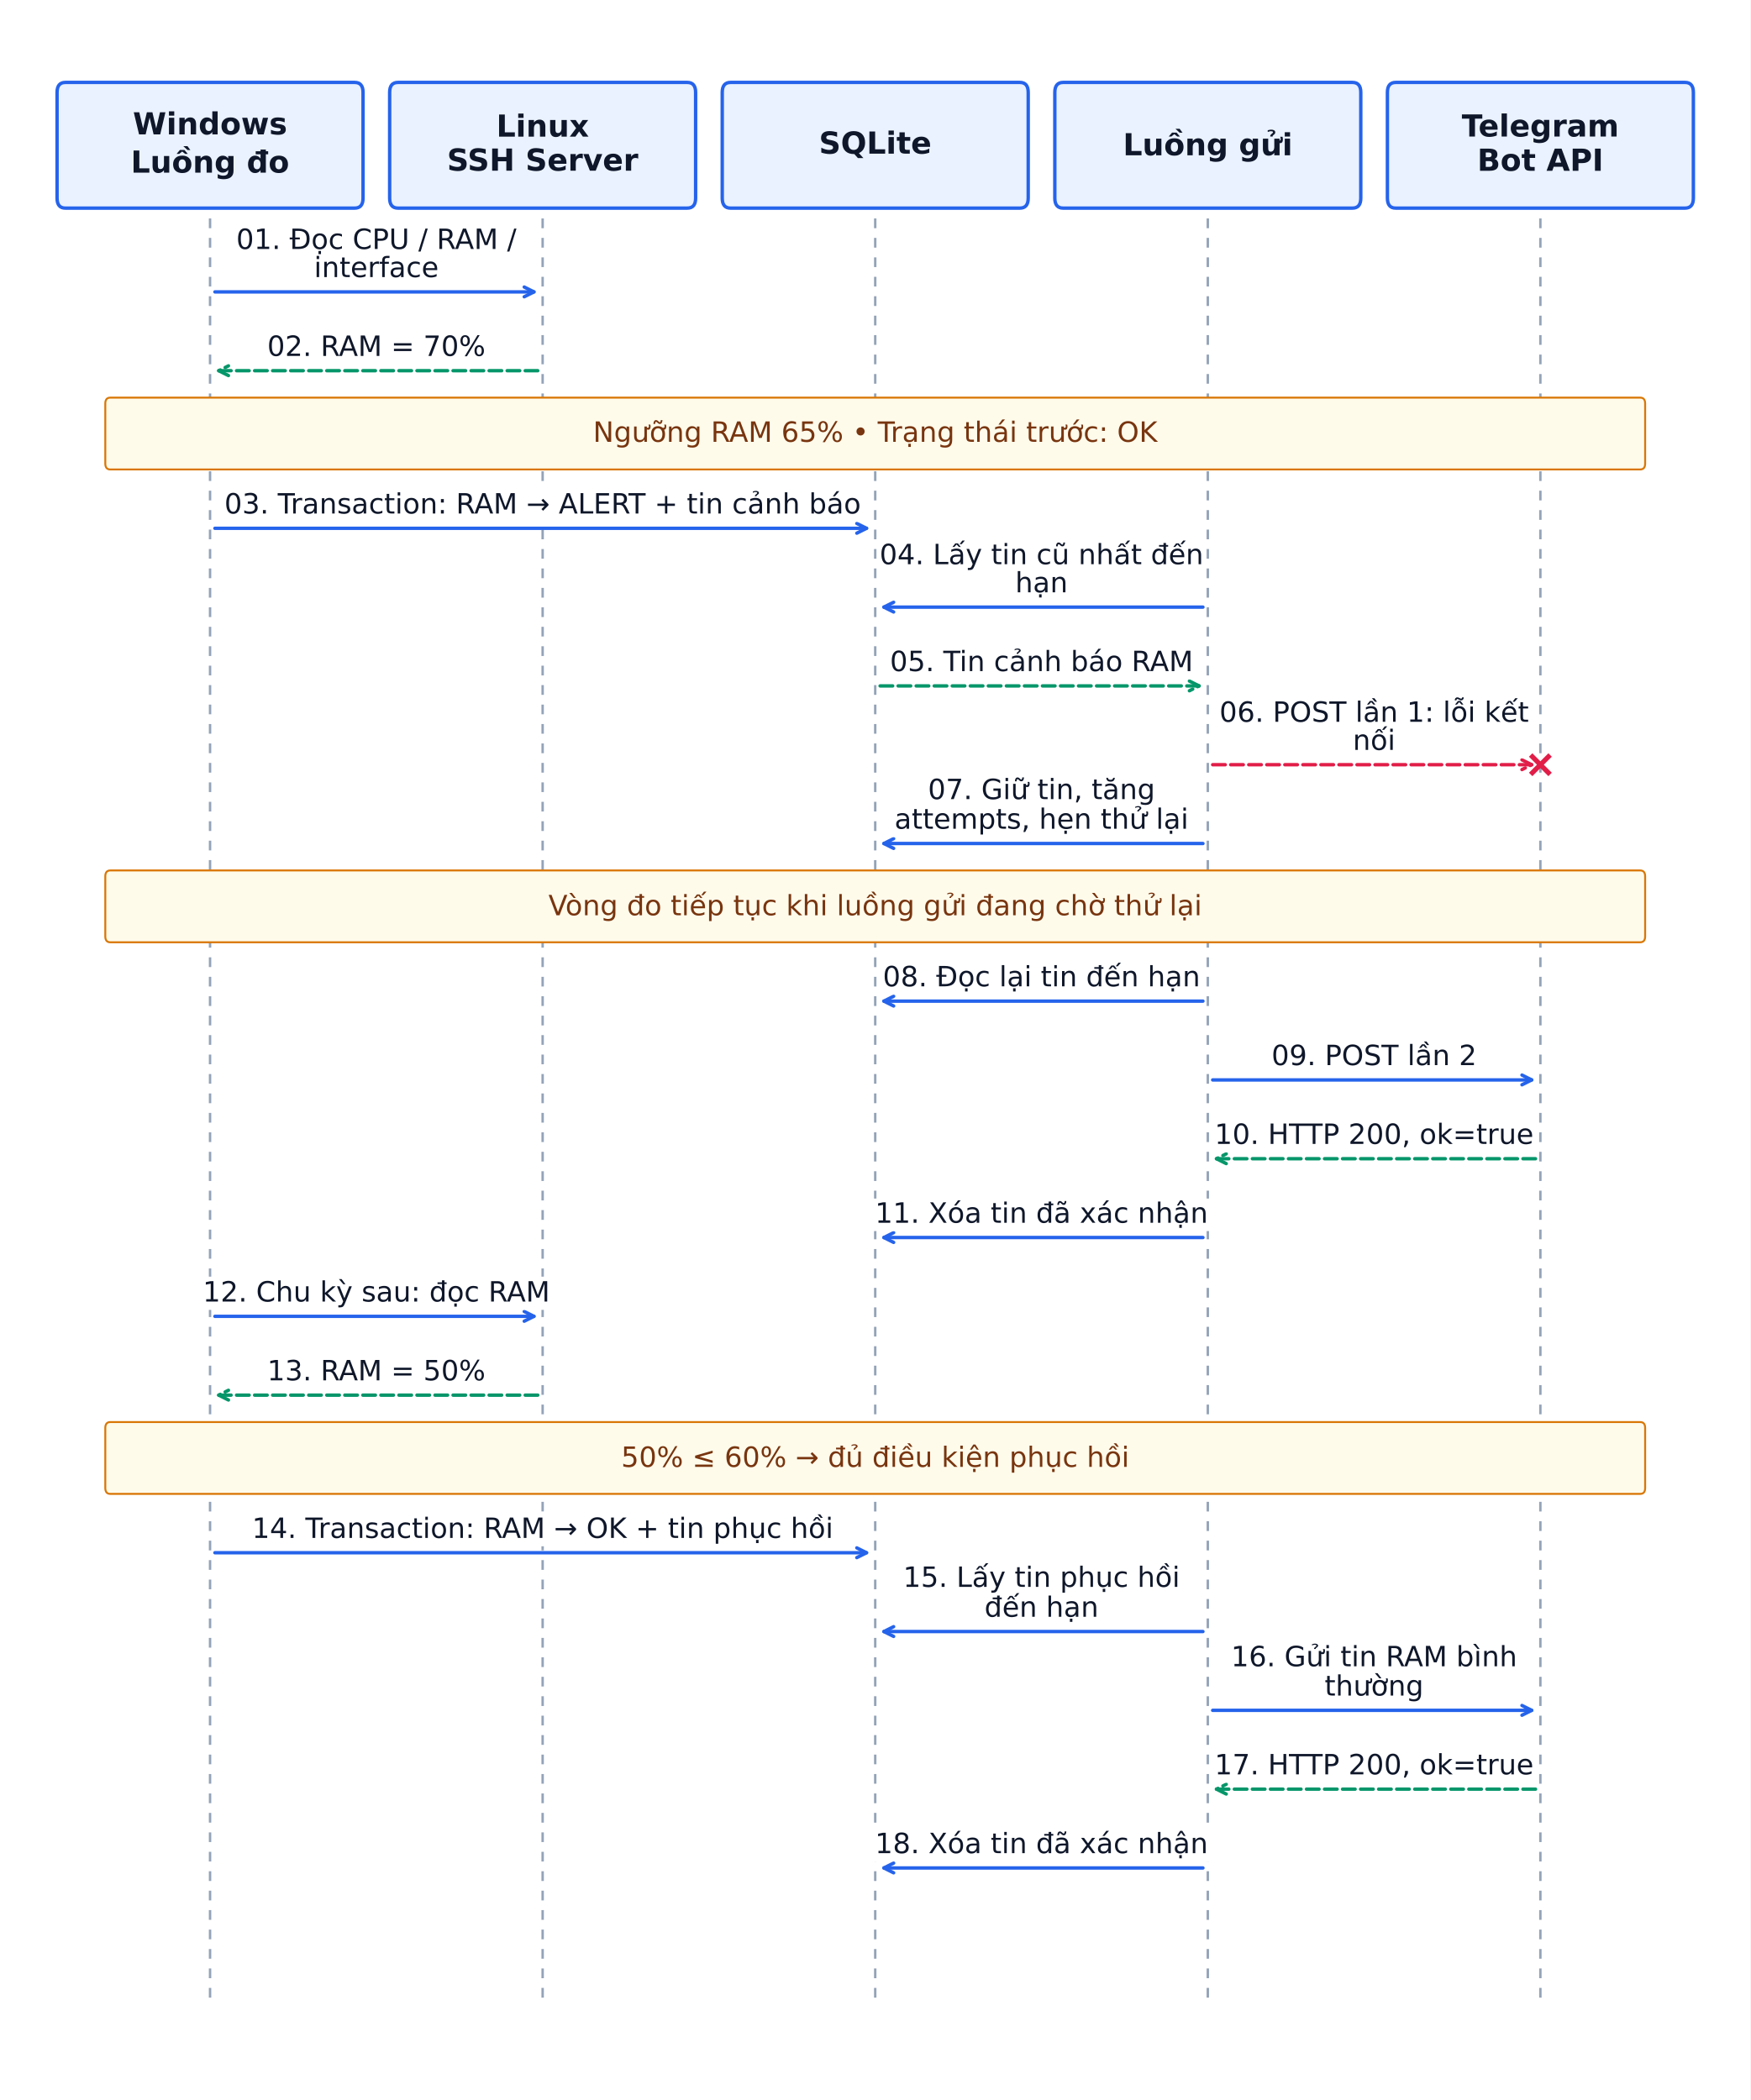
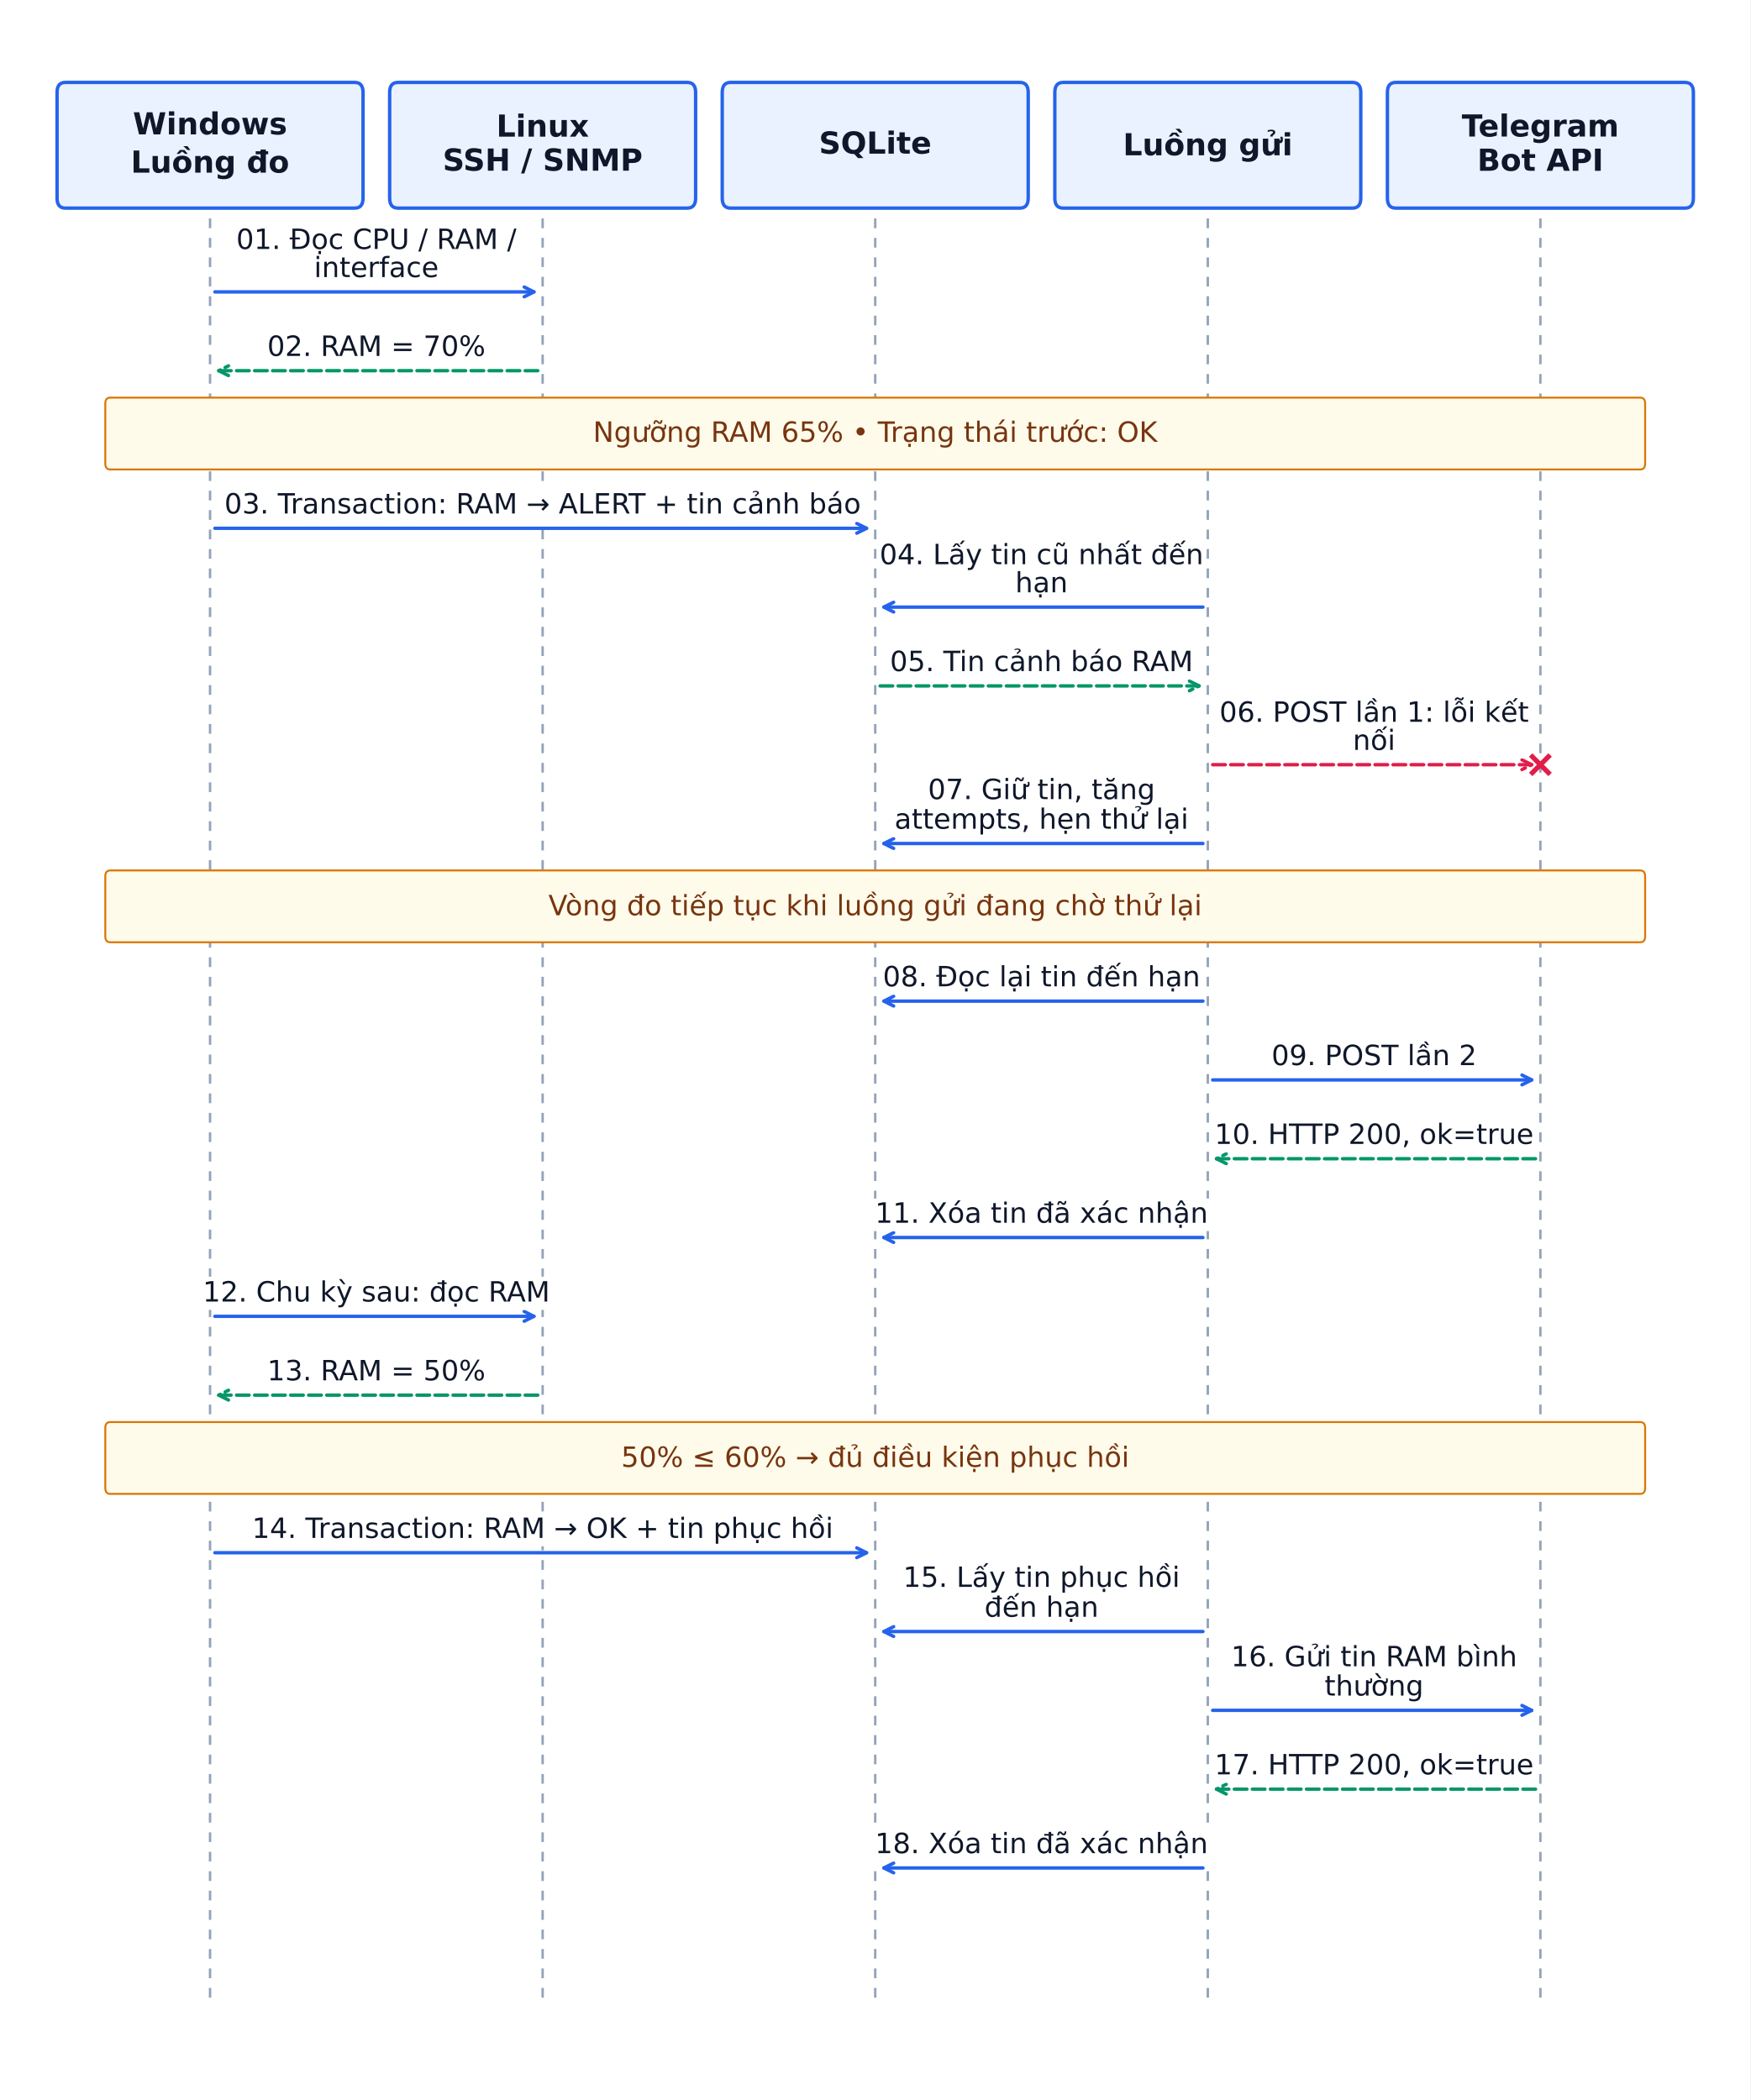
<svg xmlns="http://www.w3.org/2000/svg" xmlns:xlink="http://www.w3.org/1999/xlink" width="720pt" height="864pt" viewBox="0 0 720 864" version="1.1">
  <defs>
    <style type="text/css">*{stroke-linejoin: round; stroke-linecap: butt}</style>
  </defs>
  <g id="figure_1">
    <g id="patch_1">
      <path d="M 0 864 L 720 864 L 720 0 L 0 0 z " style="fill: #ffffff" />
    </g>
    <g id="axes_1">
      <g id="line2d_1">
-         <path d="M 86.4 821.88 L 86.4 87.264 " clip-path="url(#pbbc944969e)" style="fill: none; stroke-dasharray: 4,4; stroke-dashoffset: 0; stroke: #94a3b8" />
+         <path d="M 86.4 821.88 L 86.4 87.264 " clip-path="url(#p17f988a0a5)" style="fill: none; stroke-dasharray: 4,4; stroke-dashoffset: 0; stroke: #94a3b8" />
      </g>
      <g id="line2d_2">
-         <path d="M 223.2 821.88 L 223.2 87.264 " clip-path="url(#pbbc944969e)" style="fill: none; stroke-dasharray: 4,4; stroke-dashoffset: 0; stroke: #94a3b8" />
+         <path d="M 223.2 821.88 L 223.2 87.264 " clip-path="url(#p17f988a0a5)" style="fill: none; stroke-dasharray: 4,4; stroke-dashoffset: 0; stroke: #94a3b8" />
      </g>
      <g id="line2d_3">
-         <path d="M 360 821.88 L 360 87.264 " clip-path="url(#pbbc944969e)" style="fill: none; stroke-dasharray: 4,4; stroke-dashoffset: 0; stroke: #94a3b8" />
+         <path d="M 360 821.88 L 360 87.264 " clip-path="url(#p17f988a0a5)" style="fill: none; stroke-dasharray: 4,4; stroke-dashoffset: 0; stroke: #94a3b8" />
      </g>
      <g id="line2d_4">
-         <path d="M 496.8 821.88 L 496.8 87.264 " clip-path="url(#pbbc944969e)" style="fill: none; stroke-dasharray: 4,4; stroke-dashoffset: 0; stroke: #94a3b8" />
+         <path d="M 496.8 821.88 L 496.8 87.264 " clip-path="url(#p17f988a0a5)" style="fill: none; stroke-dasharray: 4,4; stroke-dashoffset: 0; stroke: #94a3b8" />
      </g>
      <g id="line2d_5">
-         <path d="M 633.6 821.88 L 633.6 87.264 " clip-path="url(#pbbc944969e)" style="fill: none; stroke-dasharray: 4,4; stroke-dashoffset: 0; stroke: #94a3b8" />
+         <path d="M 633.6 821.88 L 633.6 87.264 " clip-path="url(#p17f988a0a5)" style="fill: none; stroke-dasharray: 4,4; stroke-dashoffset: 0; stroke: #94a3b8" />
      </g>
      <g id="patch_2">
-         <path d="M 26.892 85.622 L 145.908 85.622 Q 149.328 85.622 149.328 81.518 L 149.328 38.016 Q 149.328 33.912 145.908 33.912 L 26.892 33.912 Q 23.472 33.912 23.472 38.016 L 23.472 81.518 Q 23.472 85.622 26.892 85.622 z " clip-path="url(#pbbc944969e)" style="fill: #eaf2ff; stroke: #2563eb; stroke-width: 1.4; stroke-linejoin: miter" />
+         <path d="M 26.892 85.622 L 145.908 85.622 Q 149.328 85.622 149.328 81.518 L 149.328 38.016 Q 149.328 33.912 145.908 33.912 L 26.892 33.912 Q 23.472 33.912 23.472 38.016 L 23.472 81.518 Q 23.472 85.622 26.892 85.622 z " clip-path="url(#p17f988a0a5)" style="fill: #eaf2ff; stroke: #2563eb; stroke-width: 1.4; stroke-linejoin: miter" />
      </g>
      <g id="text_1">
        <text style="font-weight: 700; font-size: 12.5px; font-family: 'DejaVu Sans'; fill: #0f172a" transform="translate(54.65293 55.30411)">Windows</text>
        <text style="font-weight: 700; font-size: 12.5px; font-family: 'DejaVu Sans'; fill: #0f172a" transform="translate(53.8082 71.03107)">Luồng đo</text>
      </g>
      <g id="patch_3">
-         <path d="M 163.692 85.622 L 282.708 85.622 Q 286.128 85.622 286.128 81.518 L 286.128 38.016 Q 286.128 33.912 282.708 33.912 L 163.692 33.912 Q 160.272 33.912 160.272 38.016 L 160.272 81.518 Q 160.272 85.622 163.692 85.622 z " clip-path="url(#pbbc944969e)" style="fill: #eaf2ff; stroke: #2563eb; stroke-width: 1.4; stroke-linejoin: miter" />
+         <path d="M 163.692 85.622 L 282.708 85.622 Q 286.128 85.622 286.128 81.518 L 286.128 38.016 Q 286.128 33.912 282.708 33.912 L 163.692 33.912 Q 160.272 33.912 160.272 38.016 L 160.272 81.518 Q 160.272 85.622 163.692 85.622 z " clip-path="url(#p17f988a0a5)" style="fill: #eaf2ff; stroke: #2563eb; stroke-width: 1.4; stroke-linejoin: miter" />
      </g>
      <g id="text_2">
        <text style="font-weight: 700; font-size: 12.5px; font-family: 'DejaVu Sans'; fill: #0f172a" transform="translate(204.1453 56.21779)">Linux</text>
-         <text style="font-weight: 700; font-size: 12.5px; font-family: 'DejaVu Sans'; fill: #0f172a" transform="translate(183.8553 70.21505)">SSH Server</text>
+         <text style="font-weight: 700; font-size: 12.5px; font-family: 'DejaVu Sans'; fill: #0f172a" transform="translate(182.0818 70.21505)">SSH / SNMP</text>
      </g>
      <g id="patch_4">
-         <path d="M 300.492 85.622 L 419.508 85.622 Q 422.928 85.622 422.928 81.518 L 422.928 38.016 Q 422.928 33.912 419.508 33.912 L 300.492 33.912 Q 297.072 33.912 297.072 38.016 L 297.072 81.518 Q 297.072 85.622 300.492 85.622 z " clip-path="url(#pbbc944969e)" style="fill: #eaf2ff; stroke: #2563eb; stroke-width: 1.4; stroke-linejoin: miter" />
+         <path d="M 300.492 85.622 L 419.508 85.622 Q 422.928 85.622 422.928 81.518 L 422.928 38.016 Q 422.928 33.912 419.508 33.912 L 300.492 33.912 Q 297.072 33.912 297.072 38.016 L 297.072 81.518 Q 297.072 85.622 300.492 85.622 z " clip-path="url(#p17f988a0a5)" style="fill: #eaf2ff; stroke: #2563eb; stroke-width: 1.4; stroke-linejoin: miter" />
      </g>
      <g id="text_3">
        <text style="font-weight: 700; font-size: 12.5px; font-family: 'DejaVu Sans'; text-anchor: middle; fill: #0f172a" x="360" y="63.216" transform="rotate(-0 360 63.21642)">SQLite</text>
      </g>
      <g id="patch_5">
-         <path d="M 437.292 85.622 L 556.308 85.622 Q 559.728 85.622 559.728 81.518 L 559.728 38.016 Q 559.728 33.912 556.308 33.912 L 437.292 33.912 Q 433.872 33.912 433.872 38.016 L 433.872 81.518 Q 433.872 85.622 437.292 85.622 z " clip-path="url(#pbbc944969e)" style="fill: #eaf2ff; stroke: #2563eb; stroke-width: 1.4; stroke-linejoin: miter" />
+         <path d="M 437.292 85.622 L 556.308 85.622 Q 559.728 85.622 559.728 81.518 L 559.728 38.016 Q 559.728 33.912 556.308 33.912 L 437.292 33.912 Q 433.872 33.912 433.872 38.016 L 433.872 81.518 Q 433.872 85.622 437.292 85.622 z " clip-path="url(#p17f988a0a5)" style="fill: #eaf2ff; stroke: #2563eb; stroke-width: 1.4; stroke-linejoin: miter" />
      </g>
      <g id="text_4">
        <text style="font-weight: 700; font-size: 12.5px; font-family: 'DejaVu Sans'; text-anchor: middle; fill: #0f172a" x="496.8" y="63.888" transform="rotate(-0 496.8 63.88829)">Luồng gửi</text>
      </g>
      <g id="patch_6">
-         <path d="M 574.092 85.622 L 693.108 85.622 Q 696.528 85.622 696.528 81.518 L 696.528 38.016 Q 696.528 33.912 693.108 33.912 L 574.092 33.912 Q 570.672 33.912 570.672 38.016 L 570.672 81.518 Q 570.672 85.622 574.092 85.622 z " clip-path="url(#pbbc944969e)" style="fill: #eaf2ff; stroke: #2563eb; stroke-width: 1.4; stroke-linejoin: miter" />
+         <path d="M 574.092 85.622 L 693.108 85.622 Q 696.528 85.622 696.528 81.518 L 696.528 38.016 Q 696.528 33.912 693.108 33.912 L 574.092 33.912 Q 570.672 33.912 570.672 38.016 L 570.672 81.518 Q 570.672 85.622 574.092 85.622 z " clip-path="url(#p17f988a0a5)" style="fill: #eaf2ff; stroke: #2563eb; stroke-width: 1.4; stroke-linejoin: miter" />
      </g>
      <g id="text_5">
        <text style="font-weight: 700; font-size: 12.5px; font-family: 'DejaVu Sans'; fill: #0f172a" transform="translate(601.2572 56.16896)">Telegram</text>
        <text style="font-weight: 700; font-size: 12.5px; font-family: 'DejaVu Sans'; fill: #0f172a" transform="translate(607.6361 70.26388)">Bot API</text>
      </g>
      <g id="patch_7">
        <path d="M 88.4 120.096 Q 154.798 120.096 219.631 120.096 " style="fill: none; stroke: #2563eb; stroke-width: 1.4; stroke-linecap: round" />
        <path d="M 215.631 118.096 L 219.631 120.096 L 215.631 122.096 " style="fill: none; stroke: #2563eb; stroke-width: 1.4; stroke-linecap: round" />
      </g>
      <g id="patch_8">
        <path d="M 221.2 152.518 Q 154.802 152.518 89.969 152.518 " style="fill: none; stroke-dasharray: 5.18,2.24; stroke-dashoffset: 0; stroke: #059669; stroke-width: 1.4; stroke-linecap: round" />
        <path d="M 93.969 154.518 L 89.969 152.518 L 93.969 150.518 " style="fill: none; stroke-dasharray: 5.18,2.24; stroke-dashoffset: 0; stroke: #059669; stroke-width: 1.4; stroke-linecap: round" />
      </g>
      <g id="patch_9">
-         <path d="M 45.36 193.147 L 674.64 193.147 Q 676.692 193.147 676.692 190.685 L 676.692 166.061 Q 676.692 163.598 674.64 163.598 L 45.36 163.598 Q 43.308 163.598 43.308 166.061 L 43.308 190.685 Q 43.308 193.147 45.36 193.147 z " clip-path="url(#pbbc944969e)" style="fill: #fffbeb; stroke: #d97706; stroke-width: 0.8; stroke-linejoin: miter" />
+         <path d="M 45.36 193.147 L 674.64 193.147 Q 676.692 193.147 676.692 190.685 L 676.692 166.061 Q 676.692 163.598 674.64 163.598 L 45.36 163.598 Q 43.308 163.598 43.308 166.061 L 43.308 190.685 Q 43.308 193.147 45.36 193.147 z " clip-path="url(#p17f988a0a5)" style="fill: #fffbeb; stroke: #d97706; stroke-width: 0.8; stroke-linejoin: miter" />
      </g>
      <g id="patch_10">
        <path d="M 88.4 217.361 Q 223.199 217.361 356.433 217.361 " style="fill: none; stroke: #2563eb; stroke-width: 1.4; stroke-linecap: round" />
        <path d="M 352.433 215.361 L 356.433 217.361 L 352.433 219.361 " style="fill: none; stroke: #2563eb; stroke-width: 1.4; stroke-linecap: round" />
      </g>
      <g id="patch_11">
        <path d="M 494.8 249.782 Q 428.402 249.782 363.569 249.782 " style="fill: none; stroke: #2563eb; stroke-width: 1.4; stroke-linecap: round" />
        <path d="M 367.569 251.782 L 363.569 249.782 L 367.569 247.782 " style="fill: none; stroke: #2563eb; stroke-width: 1.4; stroke-linecap: round" />
      </g>
      <g id="patch_12">
        <path d="M 362 282.204 Q 428.398 282.204 493.231 282.204 " style="fill: none; stroke-dasharray: 5.18,2.24; stroke-dashoffset: 0; stroke: #059669; stroke-width: 1.4; stroke-linecap: round" />
        <path d="M 489.231 280.204 L 493.231 282.204 L 489.231 284.204 " style="fill: none; stroke-dasharray: 5.18,2.24; stroke-dashoffset: 0; stroke: #059669; stroke-width: 1.4; stroke-linecap: round" />
      </g>
      <g id="patch_13">
        <path d="M 498.8 314.626 Q 565.198 314.626 630.031 314.626 " style="fill: none; stroke-dasharray: 5.18,2.24; stroke-dashoffset: 0; stroke: #e11d48; stroke-width: 1.4; stroke-linecap: round" />
        <path d="M 626.031 312.626 L 630.031 314.626 L 626.031 316.626 " style="fill: none; stroke-dasharray: 5.18,2.24; stroke-dashoffset: 0; stroke: #e11d48; stroke-width: 1.4; stroke-linecap: round" />
      </g>
      <g id="patch_14">
        <path d="M 494.8 347.047 Q 428.402 347.047 363.569 347.047 " style="fill: none; stroke: #2563eb; stroke-width: 1.4; stroke-linecap: round" />
        <path d="M 367.569 349.047 L 363.569 347.047 L 367.569 345.047 " style="fill: none; stroke: #2563eb; stroke-width: 1.4; stroke-linecap: round" />
      </g>
      <g id="patch_15">
-         <path d="M 45.36 387.677 L 674.64 387.677 Q 676.692 387.677 676.692 385.214 L 676.692 360.59 Q 676.692 358.128 674.64 358.128 L 45.36 358.128 Q 43.308 358.128 43.308 360.59 L 43.308 385.214 Q 43.308 387.677 45.36 387.677 z " clip-path="url(#pbbc944969e)" style="fill: #fffbeb; stroke: #d97706; stroke-width: 0.8; stroke-linejoin: miter" />
+         <path d="M 45.36 387.677 L 674.64 387.677 Q 676.692 387.677 676.692 385.214 L 676.692 360.59 Q 676.692 358.128 674.64 358.128 L 45.36 358.128 Q 43.308 358.128 43.308 360.59 L 43.308 385.214 Q 43.308 387.677 45.36 387.677 z " clip-path="url(#p17f988a0a5)" style="fill: #fffbeb; stroke: #d97706; stroke-width: 0.8; stroke-linejoin: miter" />
      </g>
      <g id="patch_16">
        <path d="M 494.8 411.89 Q 428.402 411.89 363.569 411.89 " style="fill: none; stroke: #2563eb; stroke-width: 1.4; stroke-linecap: round" />
        <path d="M 367.569 413.89 L 363.569 411.89 L 367.569 409.89 " style="fill: none; stroke: #2563eb; stroke-width: 1.4; stroke-linecap: round" />
      </g>
      <g id="patch_17">
        <path d="M 498.8 444.312 Q 565.198 444.312 630.031 444.312 " style="fill: none; stroke: #2563eb; stroke-width: 1.4; stroke-linecap: round" />
        <path d="M 626.031 442.312 L 630.031 444.312 L 626.031 446.312 " style="fill: none; stroke: #2563eb; stroke-width: 1.4; stroke-linecap: round" />
      </g>
      <g id="patch_18">
        <path d="M 631.6 476.734 Q 565.202 476.734 500.369 476.734 " style="fill: none; stroke-dasharray: 5.18,2.24; stroke-dashoffset: 0; stroke: #059669; stroke-width: 1.4; stroke-linecap: round" />
        <path d="M 504.369 478.734 L 500.369 476.734 L 504.369 474.734 " style="fill: none; stroke-dasharray: 5.18,2.24; stroke-dashoffset: 0; stroke: #059669; stroke-width: 1.4; stroke-linecap: round" />
      </g>
      <g id="patch_19">
        <path d="M 494.8 509.155 Q 428.402 509.155 363.569 509.155 " style="fill: none; stroke: #2563eb; stroke-width: 1.4; stroke-linecap: round" />
        <path d="M 367.569 511.155 L 363.569 509.155 L 367.569 507.155 " style="fill: none; stroke: #2563eb; stroke-width: 1.4; stroke-linecap: round" />
      </g>
      <g id="patch_20">
        <path d="M 88.4 541.577 Q 154.798 541.577 219.631 541.577 " style="fill: none; stroke: #2563eb; stroke-width: 1.4; stroke-linecap: round" />
        <path d="M 215.631 539.577 L 219.631 541.577 L 215.631 543.577 " style="fill: none; stroke: #2563eb; stroke-width: 1.4; stroke-linecap: round" />
      </g>
      <g id="patch_21">
        <path d="M 221.2 573.998 Q 154.802 573.998 89.969 573.998 " style="fill: none; stroke-dasharray: 5.18,2.24; stroke-dashoffset: 0; stroke: #059669; stroke-width: 1.4; stroke-linecap: round" />
        <path d="M 93.969 575.998 L 89.969 573.998 L 93.969 571.998 " style="fill: none; stroke-dasharray: 5.18,2.24; stroke-dashoffset: 0; stroke: #059669; stroke-width: 1.4; stroke-linecap: round" />
      </g>
      <g id="patch_22">
-         <path d="M 45.36 614.628 L 674.64 614.628 Q 676.692 614.628 676.692 612.166 L 676.692 587.542 Q 676.692 585.079 674.64 585.079 L 45.36 585.079 Q 43.308 585.079 43.308 587.542 L 43.308 612.166 Q 43.308 614.628 45.36 614.628 z " clip-path="url(#pbbc944969e)" style="fill: #fffbeb; stroke: #d97706; stroke-width: 0.8; stroke-linejoin: miter" />
+         <path d="M 45.36 614.628 L 674.64 614.628 Q 676.692 614.628 676.692 612.166 L 676.692 587.542 Q 676.692 585.079 674.64 585.079 L 45.36 585.079 Q 43.308 585.079 43.308 587.542 L 43.308 612.166 Q 43.308 614.628 45.36 614.628 z " clip-path="url(#p17f988a0a5)" style="fill: #fffbeb; stroke: #d97706; stroke-width: 0.8; stroke-linejoin: miter" />
      </g>
      <g id="patch_23">
        <path d="M 88.4 638.842 Q 223.199 638.842 356.433 638.842 " style="fill: none; stroke: #2563eb; stroke-width: 1.4; stroke-linecap: round" />
        <path d="M 352.433 636.842 L 356.433 638.842 L 352.433 640.842 " style="fill: none; stroke: #2563eb; stroke-width: 1.4; stroke-linecap: round" />
      </g>
      <g id="patch_24">
        <path d="M 494.8 671.263 Q 428.402 671.263 363.569 671.263 " style="fill: none; stroke: #2563eb; stroke-width: 1.4; stroke-linecap: round" />
        <path d="M 367.569 673.263 L 363.569 671.263 L 367.569 669.263 " style="fill: none; stroke: #2563eb; stroke-width: 1.4; stroke-linecap: round" />
      </g>
      <g id="patch_25">
        <path d="M 498.8 703.685 Q 565.198 703.685 630.031 703.685 " style="fill: none; stroke: #2563eb; stroke-width: 1.4; stroke-linecap: round" />
        <path d="M 626.031 701.685 L 630.031 703.685 L 626.031 705.685 " style="fill: none; stroke: #2563eb; stroke-width: 1.4; stroke-linecap: round" />
      </g>
      <g id="patch_26">
        <path d="M 631.6 736.106 Q 565.202 736.106 500.369 736.106 " style="fill: none; stroke-dasharray: 5.18,2.24; stroke-dashoffset: 0; stroke: #059669; stroke-width: 1.4; stroke-linecap: round" />
        <path d="M 504.369 738.106 L 500.369 736.106 L 504.369 734.106 " style="fill: none; stroke-dasharray: 5.18,2.24; stroke-dashoffset: 0; stroke: #059669; stroke-width: 1.4; stroke-linecap: round" />
      </g>
      <g id="patch_27">
        <path d="M 494.8 768.528 Q 428.402 768.528 363.569 768.528 " style="fill: none; stroke: #2563eb; stroke-width: 1.4; stroke-linecap: round" />
        <path d="M 367.569 770.528 L 363.569 768.528 L 367.569 766.528 " style="fill: none; stroke: #2563eb; stroke-width: 1.4; stroke-linecap: round" />
      </g>
      <g id="text_6">
        <g id="patch_28">
          <path d="M 96.124 117.437 L 213.476 117.437 L 213.476 92.671 L 96.124 92.671 z " style="fill: #ffffff" />
        </g>
        <text style="font-size: 11.5px; font-family: 'DejaVu Sans'; fill: #0f172a" transform="translate(97.15895 102.444)">01. Đọc CPU / RAM /</text>
        <text style="font-size: 11.5px; font-family: 'DejaVu Sans'; fill: #0f172a" transform="translate(129.155 114.0108)">interface</text>
      </g>
      <g id="text_7">
        <g id="patch_29">
          <path d="M 108.88 149.859 L 200.72 149.859 L 200.72 136.659 L 108.88 136.659 z " style="fill: #ffffff" />
        </g>
        <text style="font-size: 11.5px; font-family: 'DejaVu Sans'; text-anchor: middle; fill: #0f172a" x="154.8" y="146.432" transform="rotate(-0 154.8 146.4324)">02. RAM = 70%</text>
      </g>
      <g id="text_8">
        <text style="font-size: 11.5px; font-family: 'DejaVu Sans'; text-anchor: middle; fill: #78350f" x="360" y="181.776" transform="rotate(-0 360 181.7761)">Ngưỡng RAM 65% • Trạng thái trước: OK</text>
      </g>
      <g id="text_9">
        <g id="patch_30">
          <path d="M 91.255 214.702 L 355.145 214.702 L 355.145 201.502 L 91.255 201.502 z " style="fill: #ffffff" />
        </g>
        <text style="font-size: 11.5px; font-family: 'DejaVu Sans'; text-anchor: middle; fill: #0f172a" x="223.2" y="211.276" transform="rotate(-0 223.2 211.2756)">03. Transaction: RAM → ALERT + tin cảnh báo</text>
      </g>
      <g id="text_10">
        <g id="patch_31">
          <path d="M 360.753 247.124 L 496.047 247.124 L 496.047 221.376 L 360.753 221.376 z " style="fill: #ffffff" />
        </g>
        <text style="font-size: 11.5px; font-family: 'DejaVu Sans'; fill: #0f172a" transform="translate(361.788 232.1304)">04. Lấy tin cũ nhất đến</text>
        <text style="font-size: 11.5px; font-family: 'DejaVu Sans'; fill: #0f172a" transform="translate(417.5882 243.6972)">hạn</text>
      </g>
      <g id="text_11">
        <g id="patch_32">
          <path d="M 365.012 279.545 L 491.788 279.545 L 491.788 266.346 L 365.012 266.346 z " style="fill: #ffffff" />
        </g>
        <text style="font-size: 11.5px; font-family: 'DejaVu Sans'; text-anchor: middle; fill: #0f172a" x="428.4" y="276.119" transform="rotate(-0 428.4 276.1188)">05. Tin cảnh báo RAM</text>
      </g>
      <g id="text_12">
        <g id="patch_33">
          <path d="M 500.532 311.967 L 629.868 311.967 L 629.868 287.2 L 500.532 287.2 z " style="fill: #ffffff" />
        </g>
        <text style="font-size: 11.5px; font-family: 'DejaVu Sans'; fill: #0f172a" transform="translate(501.5673 296.9736)">06. POST lần 1: lỗi kết</text>
        <text style="font-size: 11.5px; font-family: 'DejaVu Sans'; fill: #0f172a" transform="translate(556.4402 308.5404)">nối</text>
      </g>
      <g id="text_13">
        <g id="patch_34">
          <path d="M 366.897 344.389 L 489.903 344.389 L 489.903 318.821 L 366.897 318.821 z " style="fill: #ffffff" />
        </g>
        <text style="font-size: 11.5px; font-family: 'DejaVu Sans'; fill: #0f172a" transform="translate(381.6812 328.7896)">07. Giữ tin, tăng</text>
        <text style="font-size: 11.5px; font-family: 'DejaVu Sans'; fill: #0f172a" transform="translate(367.9325 340.962)">attempts, hẹn thử lại</text>
      </g>
      <g id="text_14">
        <text style="font-size: 11.5px; font-family: 'DejaVu Sans'; text-anchor: middle; fill: #78350f" x="360" y="376.566" transform="rotate(-0 360 376.5662)">Vòng đo tiếp tục khi luồng gửi đang chờ thử lại</text>
      </g>
      <g id="text_15">
        <g id="patch_35">
          <path d="M 362.09 409.232 L 494.71 409.232 L 494.71 395.337 L 362.09 395.337 z " style="fill: #ffffff" />
        </g>
        <text style="font-size: 11.5px; font-family: 'DejaVu Sans'; text-anchor: middle; fill: #0f172a" x="428.4" y="405.805" transform="rotate(-0 428.4 405.8052)">08. Đọc lại tin đến hạn</text>
      </g>
      <g id="text_16">
        <g id="patch_36">
          <path d="M 521.959 441.653 L 608.441 441.653 L 608.441 428.454 L 521.959 428.454 z " style="fill: #ffffff" />
        </g>
        <text style="font-size: 11.5px; font-family: 'DejaVu Sans'; text-anchor: middle; fill: #0f172a" x="565.2" y="438.227" transform="rotate(-0 565.2 438.2268)">09. POST lần 2</text>
      </g>
      <g id="text_17">
        <g id="patch_37">
          <path d="M 498.555 474.075 L 631.845 474.075 L 631.845 460.875 L 498.555 460.875 z " style="fill: #ffffff" />
        </g>
        <text style="font-size: 11.5px; font-family: 'DejaVu Sans'; text-anchor: middle; fill: #0f172a" x="565.2" y="470.648" transform="rotate(-0 565.2 470.6484)">10. HTTP 200, ok=true</text>
      </g>
      <g id="text_18">
        <g id="patch_38">
          <path d="M 358.889 506.497 L 497.911 506.497 L 497.911 493.122 L 358.889 493.122 z " style="fill: #ffffff" />
        </g>
        <text style="font-size: 11.5px; font-family: 'DejaVu Sans'; text-anchor: middle; fill: #0f172a" x="428.4" y="503.07" transform="rotate(-0 428.4 503.07)">11. Xóa tin đã xác nhận</text>
      </g>
      <g id="text_19">
        <g id="patch_39">
          <path d="M 82.357 538.918 L 227.243 538.918 L 227.243 525.258 L 82.357 525.258 z " style="fill: #ffffff" />
        </g>
        <text style="font-size: 11.5px; font-family: 'DejaVu Sans'; text-anchor: middle; fill: #0f172a" x="154.8" y="535.492" transform="rotate(-0 154.8 535.4916)">12. Chu kỳ sau: đọc RAM</text>
      </g>
      <g id="text_20">
        <g id="patch_40">
          <path d="M 108.88 571.34 L 200.72 571.34 L 200.72 558.14 L 108.88 558.14 z " style="fill: #ffffff" />
        </g>
        <text style="font-size: 11.5px; font-family: 'DejaVu Sans'; text-anchor: middle; fill: #0f172a" x="154.8" y="567.913" transform="rotate(-0 154.8 567.9132)">13. RAM = 50%</text>
      </g>
      <g id="text_21">
        <text style="font-size: 11.5px; font-family: 'DejaVu Sans'; text-anchor: middle; fill: #78350f" x="360" y="603.517" transform="rotate(-0 360 603.5174)">50% ≤ 60% → đủ điều kiện phục hồi</text>
      </g>
      <g id="text_22">
        <g id="patch_41">
          <path d="M 102.625 636.183 L 343.775 636.183 L 343.775 622.002 L 102.625 622.002 z " style="fill: #ffffff" />
        </g>
        <text style="font-size: 11.5px; font-family: 'DejaVu Sans'; text-anchor: middle; fill: #0f172a" x="223.2" y="632.756" transform="rotate(-0 223.2 632.7564)">14. Transaction: RAM → OK + tin phục hồi</text>
      </g>
      <g id="text_23">
        <g id="patch_42">
          <path d="M 370.425 668.605 L 486.375 668.605 L 486.375 642.127 L 370.425 642.127 z " style="fill: #ffffff" />
        </g>
        <text style="font-size: 11.5px; font-family: 'DejaVu Sans'; fill: #0f172a" transform="translate(371.4597 652.881)">15. Lấy tin phục hồi</text>
        <text style="font-size: 11.5px; font-family: 'DejaVu Sans'; fill: #0f172a" transform="translate(404.9283 665.178)">đến hạn</text>
      </g>
      <g id="text_24">
        <g id="patch_43">
          <path d="M 505.323 701.026 L 625.077 701.026 L 625.077 675.777 L 505.323 675.777 z " style="fill: #ffffff" />
        </g>
        <text style="font-size: 11.5px; font-family: 'DejaVu Sans'; fill: #0f172a" transform="translate(506.3577 685.5498)">16. Gửi tin RAM bình</text>
        <text style="font-size: 11.5px; font-family: 'DejaVu Sans'; fill: #0f172a" transform="translate(544.845 697.5996)">thường</text>
      </g>
      <g id="text_25">
        <g id="patch_44">
          <path d="M 498.555 733.448 L 631.845 733.448 L 631.845 720.248 L 498.555 720.248 z " style="fill: #ffffff" />
        </g>
        <text style="font-size: 11.5px; font-family: 'DejaVu Sans'; text-anchor: middle; fill: #0f172a" x="565.2" y="730.021" transform="rotate(-0 565.2 730.0212)">17. HTTP 200, ok=true</text>
      </g>
      <g id="text_26">
        <g id="patch_45">
          <path d="M 358.889 765.869 L 497.911 765.869 L 497.911 752.495 L 358.889 752.495 z " style="fill: #ffffff" />
        </g>
        <text style="font-size: 11.5px; font-family: 'DejaVu Sans'; text-anchor: middle; fill: #0f172a" x="428.4" y="762.443" transform="rotate(-0 428.4 762.4428)">18. Xóa tin đã xác nhận</text>
      </g>
      <g id="line2d_6">
-         <path d="M 633.6 314.626 " clip-path="url(#pbbc944969e)" style="fill: none; stroke: #e11d48; stroke-width: 1.5; stroke-linecap: square" />
+         <path d="M 633.6 314.626 " clip-path="url(#p17f988a0a5)" style="fill: none; stroke: #e11d48; stroke-width: 1.5; stroke-linecap: square" />
        <defs>
-           <path id="m234a03f47d" d="M -4 4 L 4 -4 M -4 -4 L 4 4 " style="stroke: #e11d48; stroke-width: 2" />
+           <path id="m4162151a61" d="M -4 4 L 4 -4 M -4 -4 L 4 4 " style="stroke: #e11d48; stroke-width: 2" />
        </defs>
-         <g clip-path="url(#pbbc944969e)">
-           <use xlink:href="#m234a03f47d" x="633.6" y="314.626" style="fill: #e11d48; stroke: #e11d48; stroke-width: 2" />
+         <g clip-path="url(#p17f988a0a5)">
+           <use xlink:href="#m4162151a61" x="633.6" y="314.626" style="fill: #e11d48; stroke: #e11d48; stroke-width: 2" />
        </g>
      </g>
    </g>
  </g>
  <defs>
-     <clipPath id="pbbc944969e">
+     <clipPath id="p17f988a0a5">
      <rect x="18" y="21.6" width="684" height="820.8" />
    </clipPath>
  </defs>
</svg>
